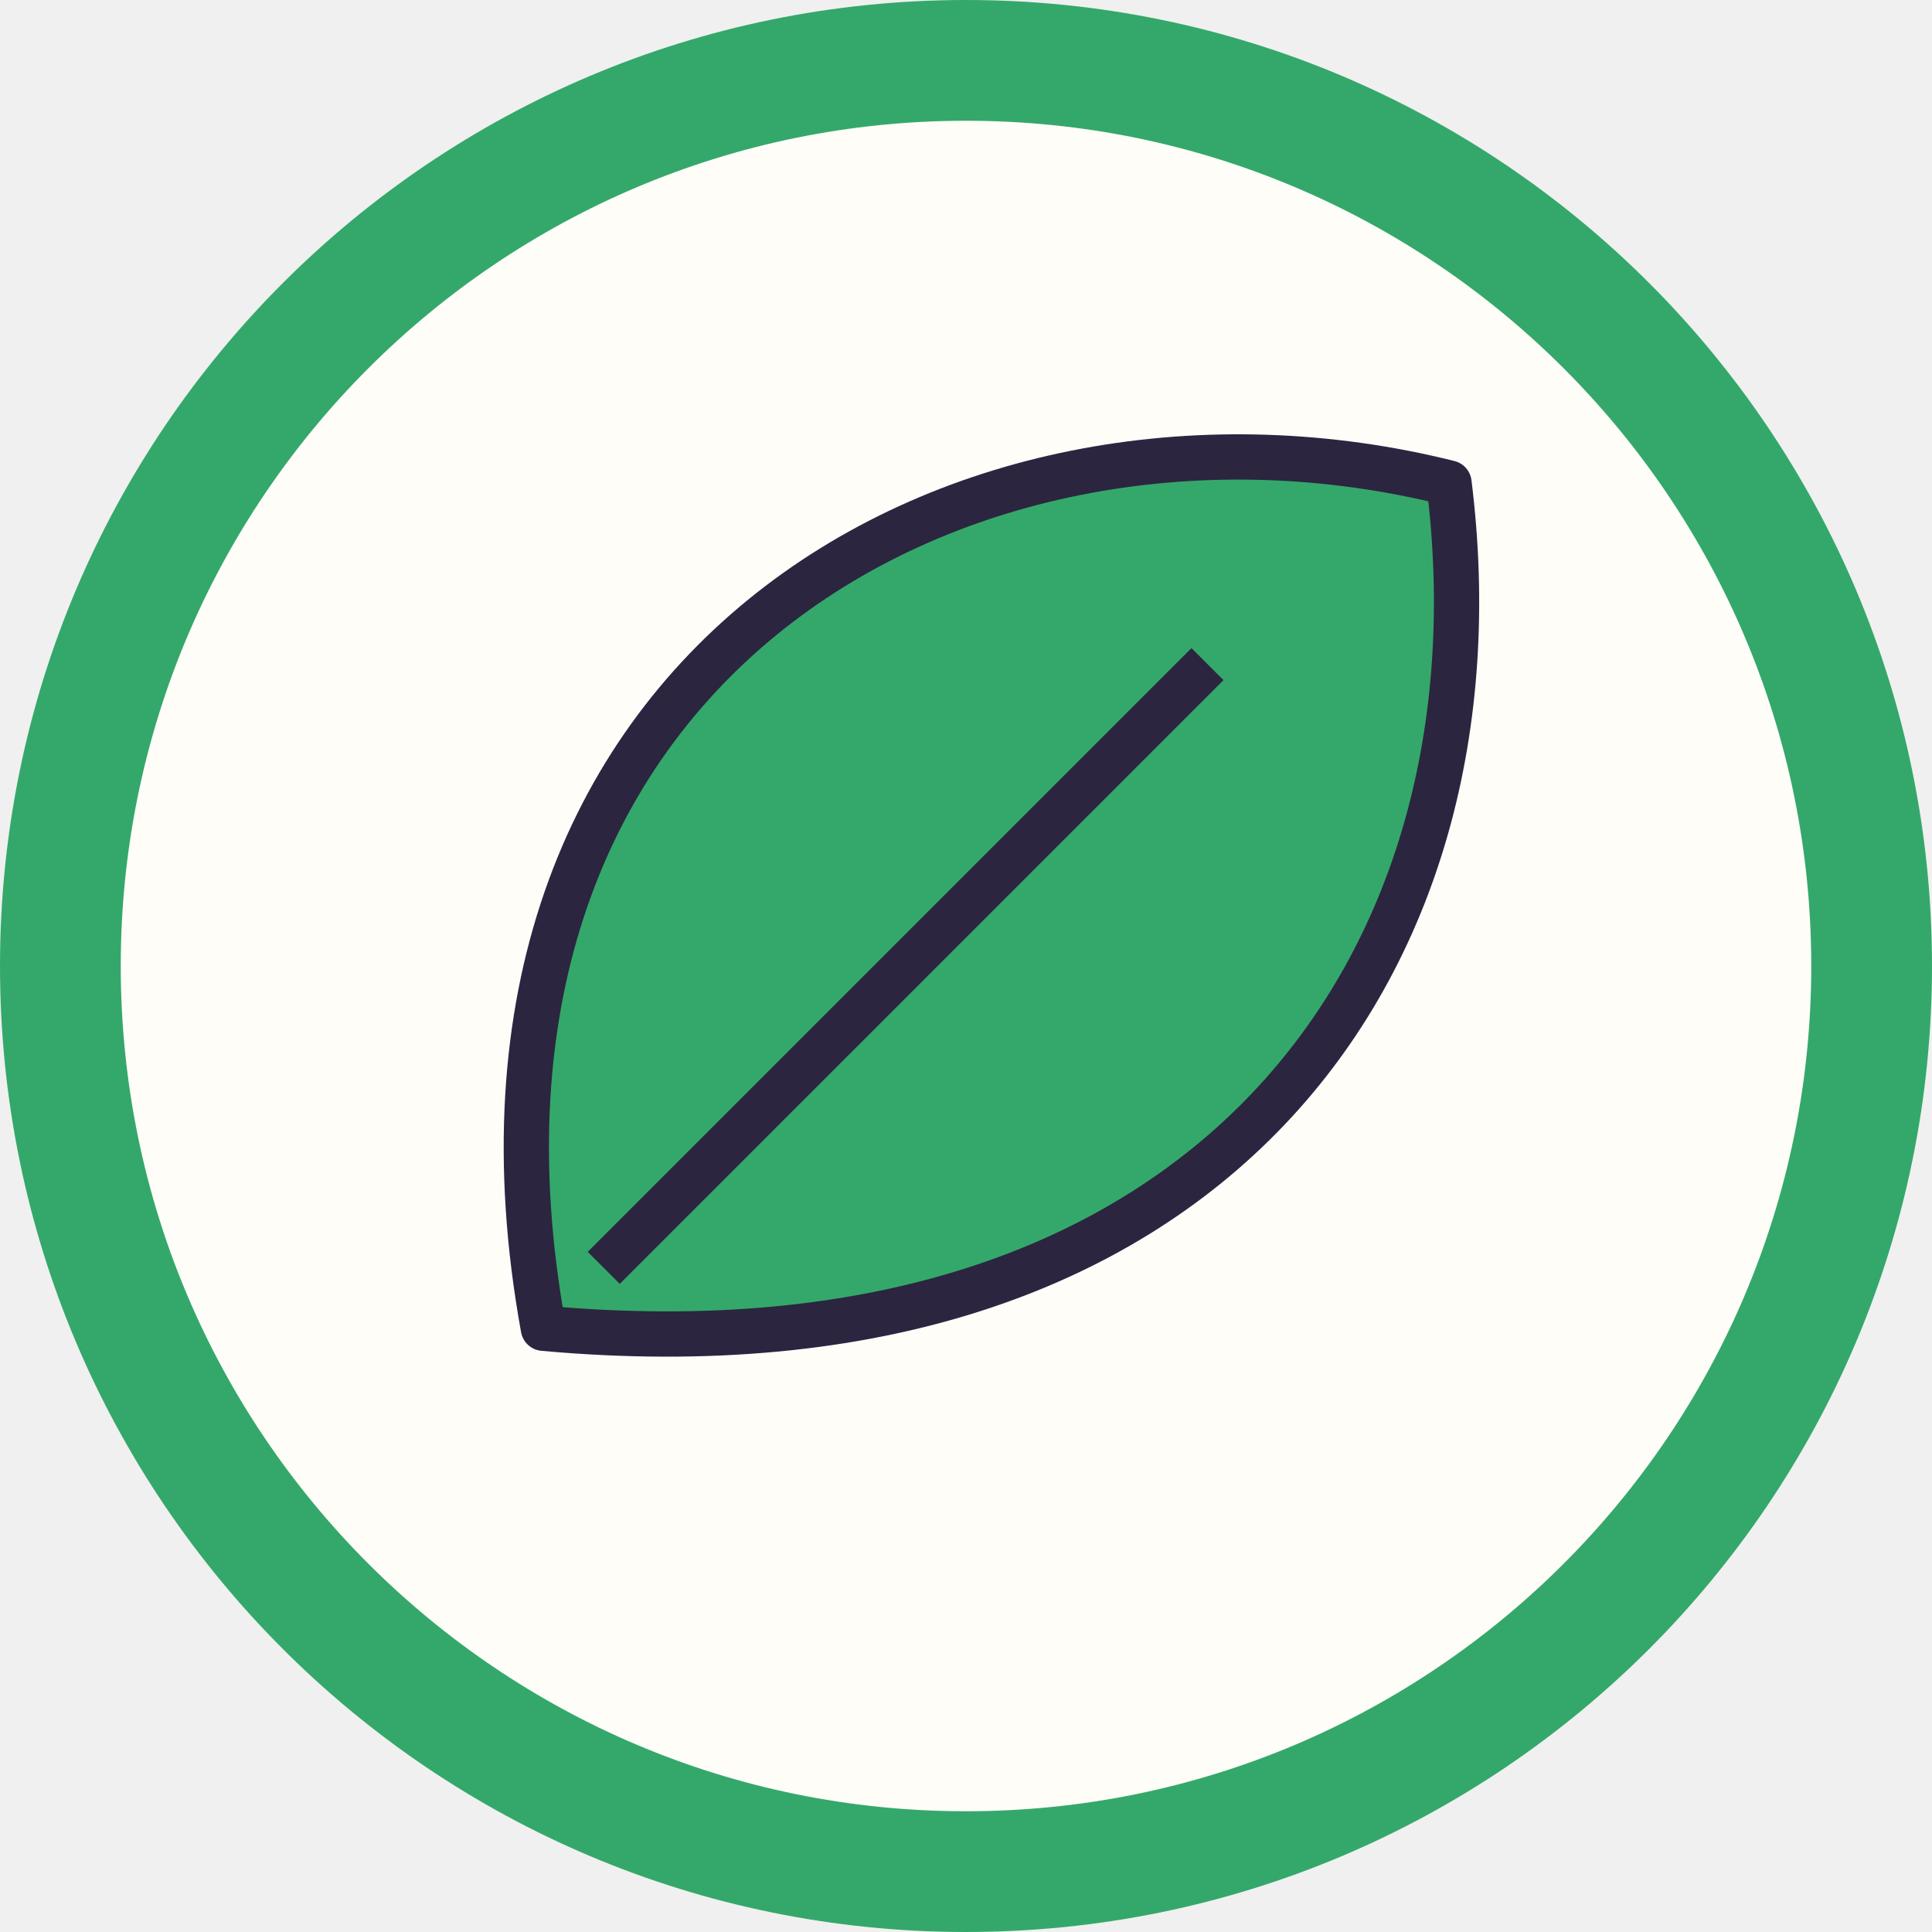
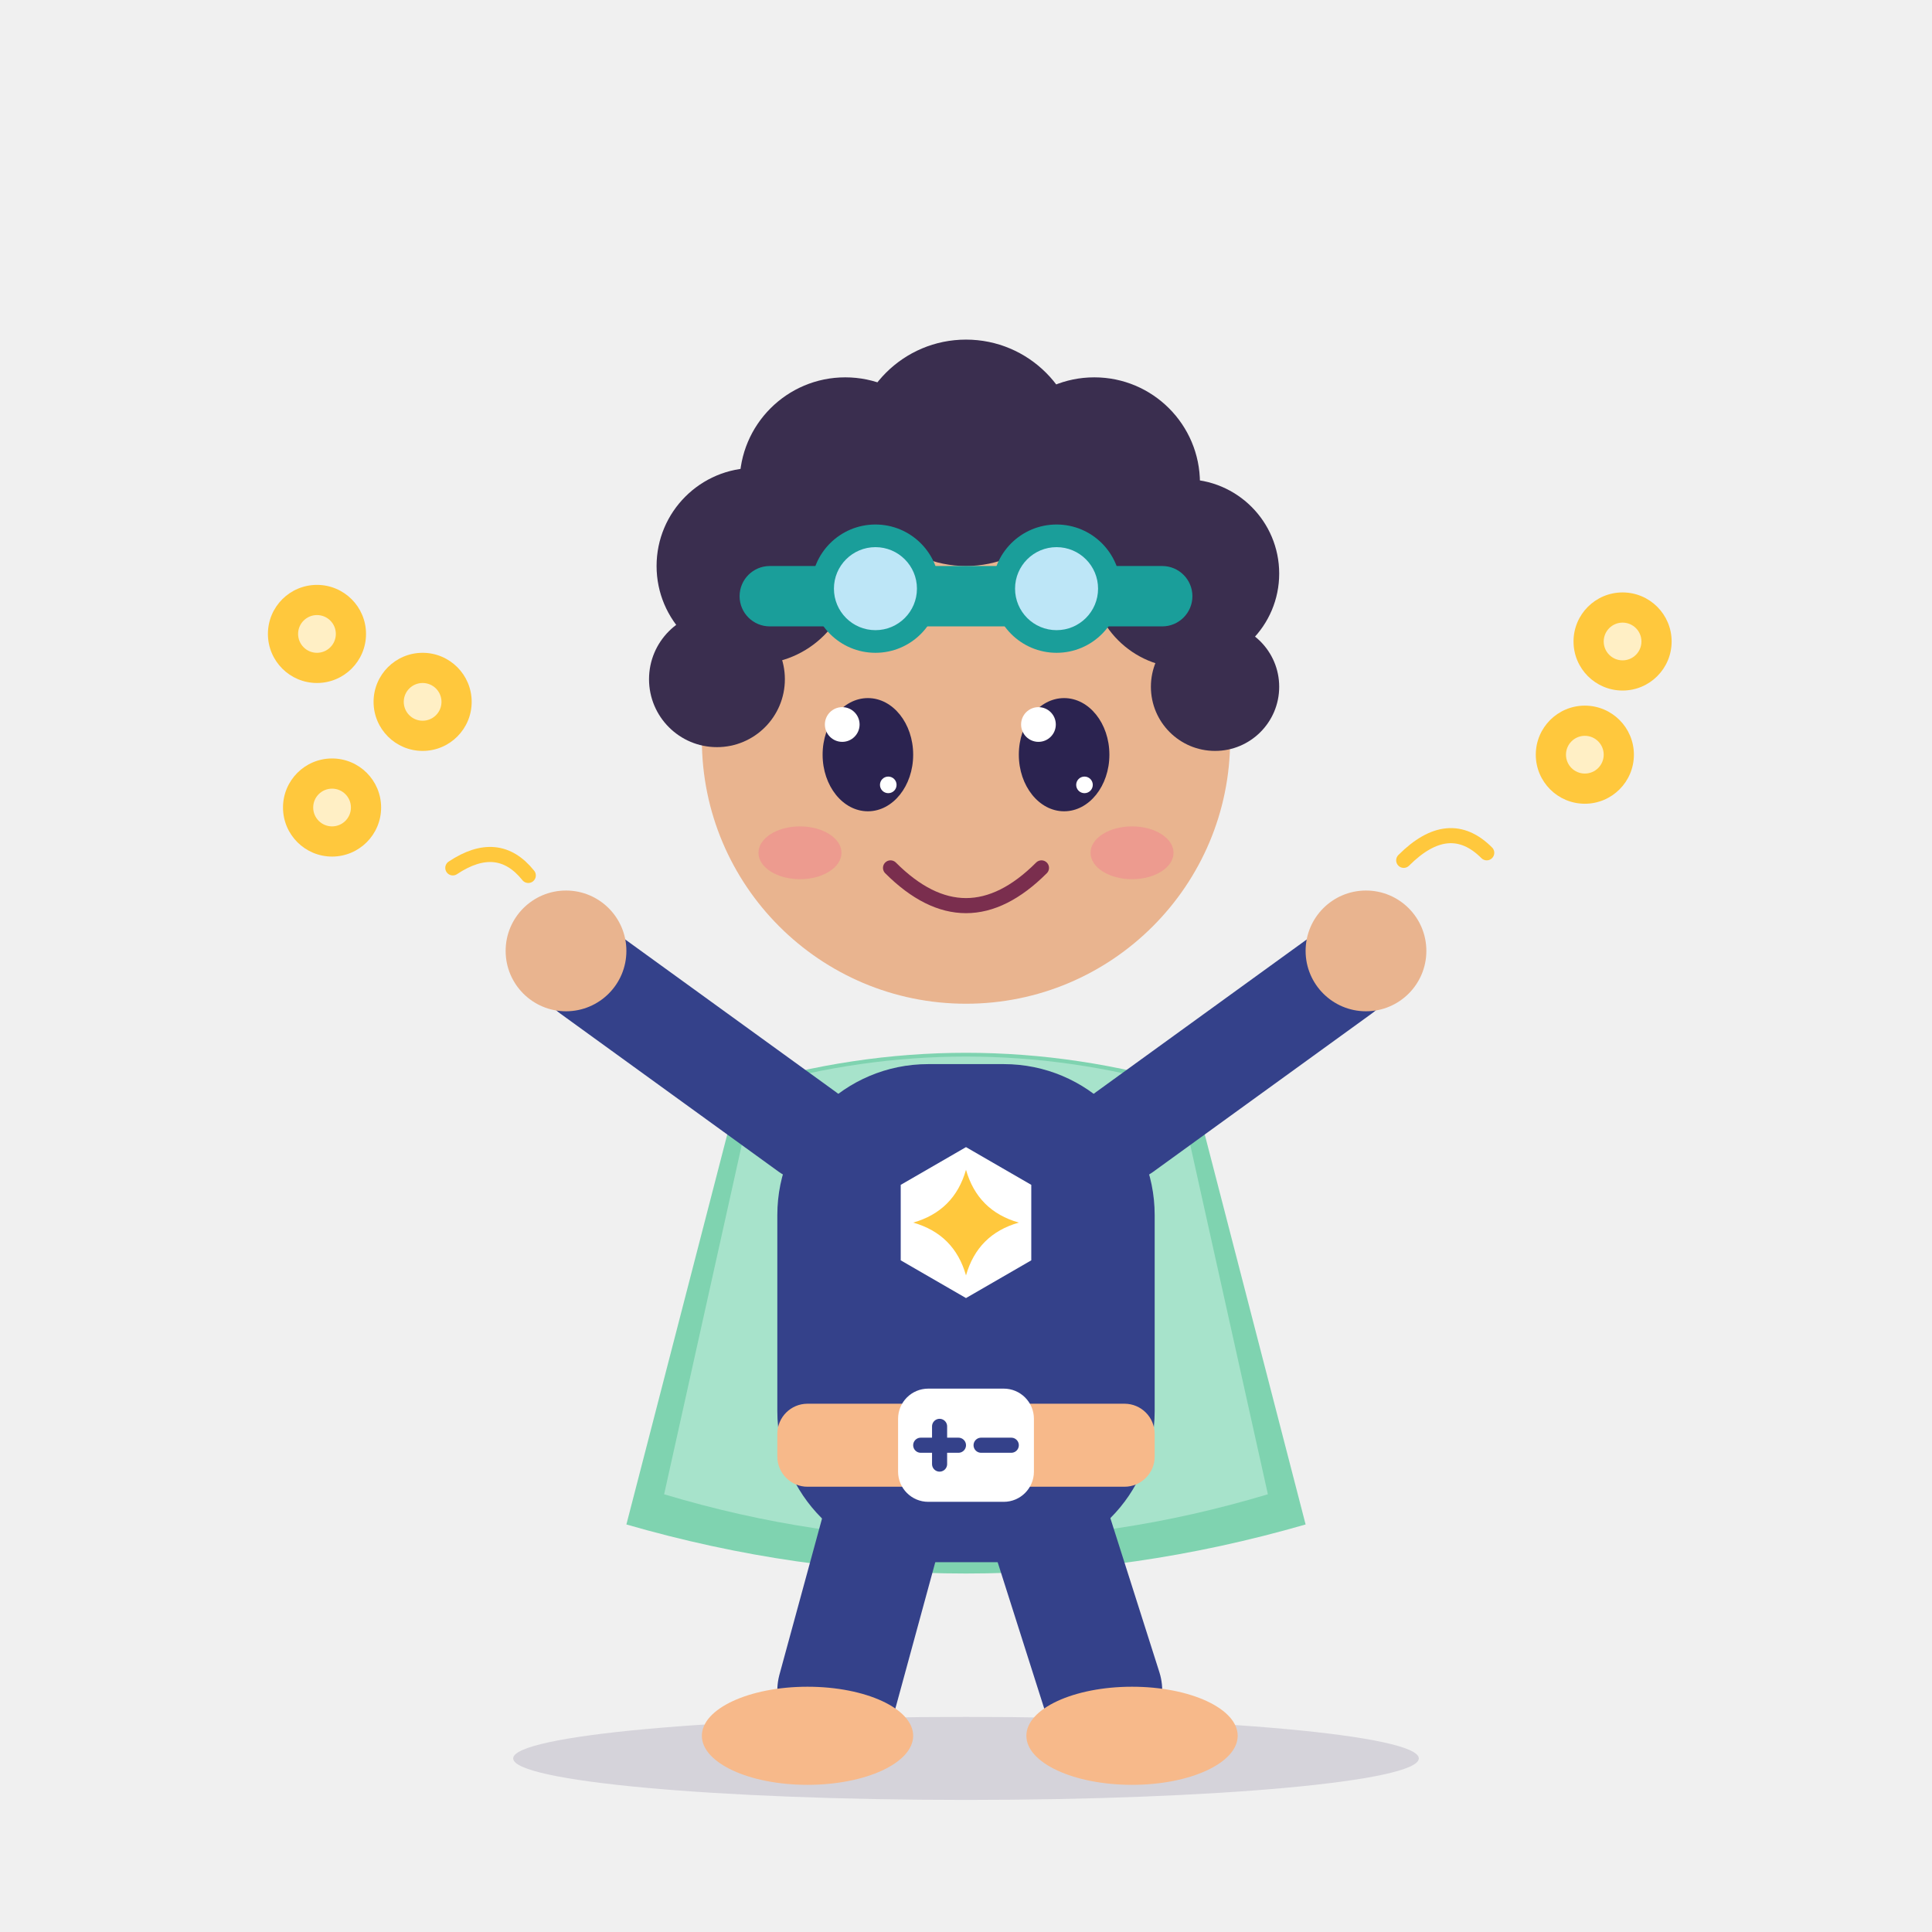
- <svg xmlns="http://www.w3.org/2000/svg" viewBox="0 0 64 64">
-   <circle cx="32" cy="32" r="30" fill="#FFFDF8" stroke="#34A86A" stroke-width="4" />
-   <path d="M18 44 C14 22 32 12 48 16 C50 32 40 46 18 44 Z" fill="#34A86A" stroke="#2B2540" stroke-width="1.5" stroke-linejoin="round" />
-   <path d="M20 42 L40 22" stroke="#2B2540" stroke-width="1.5" fill="none" />
+ <svg xmlns="http://www.w3.org/2000/svg" viewBox="0 0 512 512" role="img" aria-label="מוֹרִי הַמַּפְצִיל">
+   <ellipse cx="256" cy="466" rx="120" ry="11" fill="rgba(43,35,80,0.14)" />
+   <path d="M196 288 Q256 270 316 288 L346 404 Q256 430 166 404 Z" fill="#7FD3B0" />
+   <path d="M200 288 Q256 272 312 288 L336 396 Q256 420 176 396 Z" fill="#A7E3CB" />
+   <path d="M234 404 L222 448" stroke="#34418A" stroke-width="32" stroke-linecap="round" fill="none" />
+   <path d="M278 404 L292 448" stroke="#34418A" stroke-width="32" stroke-linecap="round" fill="none" />
+   <ellipse cx="214" cy="460" rx="28" ry="13" fill="#F7B98A" />
+   <ellipse cx="300" cy="460" rx="28" ry="13" fill="#F7B98A" />
+   <rect x="206" y="282" width="100" height="132" rx="40" fill="#34418A" />
+   <rect x="206" y="372" width="100" height="22" rx="8" fill="#F7B98A" />
+   <rect x="238" y="368" width="36" height="30" rx="8" fill="#FFFFFF" />
+   <path d="M244 383 L254 383" stroke="#34418A" stroke-width="4" stroke-linecap="round" fill="none" />
+   <path d="M249 378 L249 388" stroke="#34418A" stroke-width="4" stroke-linecap="round" fill="none" />
+   <path d="M260 383 L268 383" stroke="#34418A" stroke-width="4" stroke-linecap="round" fill="none" />
+   <polygon points="273.3,334 256,344 238.7,334 238.7,314 256,304 273.3,314" fill="#FFFFFF" />
+   <path d="M256 310 Q259.1 320.9 270 324 Q259.1 327.1 256 338 Q252.9 327.1 242 324 Q252.9 320.9 256 310 Z" fill="#FFC83D" />
+   <path d="M214 300 L156 258" stroke="#34418A" stroke-width="26" stroke-linecap="round" fill="none" />
+   <circle cx="150" cy="252" r="16" fill="#E9B48F" />
+   <path d="M298 300 L356 258" stroke="#34418A" stroke-width="26" stroke-linecap="round" fill="none" />
+   <circle cx="362" cy="252" r="16" fill="#E9B48F" />
+   <circle cx="88" cy="214" r="13" fill="#FFC83D" />
+   <circle cx="88" cy="214" r="5" fill="#FFFFFF" opacity="0.7" />
+   <circle cx="112" cy="186" r="13" fill="#FFC83D" />
+   <circle cx="112" cy="186" r="5" fill="#FFFFFF" opacity="0.7" />
+   <circle cx="84" cy="168" r="13" fill="#FFC83D" />
+   <circle cx="84" cy="168" r="5" fill="#FFFFFF" opacity="0.7" />
+   <circle cx="420" cy="200" r="13" fill="#FFC83D" />
+   <circle cx="420" cy="200" r="5" fill="#FFFFFF" opacity="0.7" />
+   <circle cx="430" cy="170" r="13" fill="#FFC83D" />
+   <circle cx="430" cy="170" r="5" fill="#FFFFFF" opacity="0.7" />
+   <path d="M120 230 Q132 222 140 232" fill="none" stroke="#FFC83D" stroke-width="4" stroke-linecap="round" stroke-linejoin="round" />
+   <path d="M394 226 Q384 216 372 228" fill="none" stroke="#FFC83D" stroke-width="4" stroke-linecap="round" stroke-linejoin="round" />
+   <circle cx="256" cy="196" r="70" fill="#E9B48F" />
+   <ellipse cx="230" cy="200" rx="12" ry="15" fill="#2B2350" />
+   <circle cx="223.2" cy="192" r="4.6" fill="#FFFFFF" />
+   <circle cx="235.4" cy="208" r="2.2" fill="#FFFFFF" />
+   <ellipse cx="282" cy="200" rx="12" ry="15" fill="#2B2350" />
+   <circle cx="275.2" cy="192" r="4.6" fill="#FFFFFF" />
+   <circle cx="287.4" cy="208" r="2.2" fill="#FFFFFF" />
+   <ellipse cx="212" cy="226" rx="11" ry="7" fill="#F27D8E" opacity="0.45" />
+   <ellipse cx="300" cy="226" rx="11" ry="7" fill="#F27D8E" opacity="0.45" />
+   <circle cx="200" cy="150" r="26" fill="#3A2E4F" />
+   <circle cx="224" cy="128" r="28" fill="#3A2E4F" />
+   <circle cx="256" cy="120" r="30" fill="#3A2E4F" />
+   <circle cx="290" cy="128" r="28" fill="#3A2E4F" />
+   <circle cx="314" cy="152" r="25" fill="#3A2E4F" />
+   <circle cx="190" cy="180" r="18" fill="#3A2E4F" />
+   <circle cx="322" cy="182" r="17" fill="#3A2E4F" />
+   <rect x="196" y="150" width="120" height="16" rx="8" fill="#1A9E9A" />
+   <circle cx="232" cy="156" r="17" fill="#1A9E9A" />
+   <circle cx="232" cy="156" r="11" fill="#BDE6F7" />
+   <circle cx="280" cy="156" r="17" fill="#1A9E9A" />
+   <circle cx="280" cy="156" r="11" fill="#BDE6F7" />
+   <path d="M236 230 Q256 250 276 230 Q266 240 256 240 Q246 240 236 230 Z" fill="#7A2E4E" stroke="#7A2E4E" stroke-width="4" stroke-linecap="round" stroke-linejoin="round" />
</svg>
